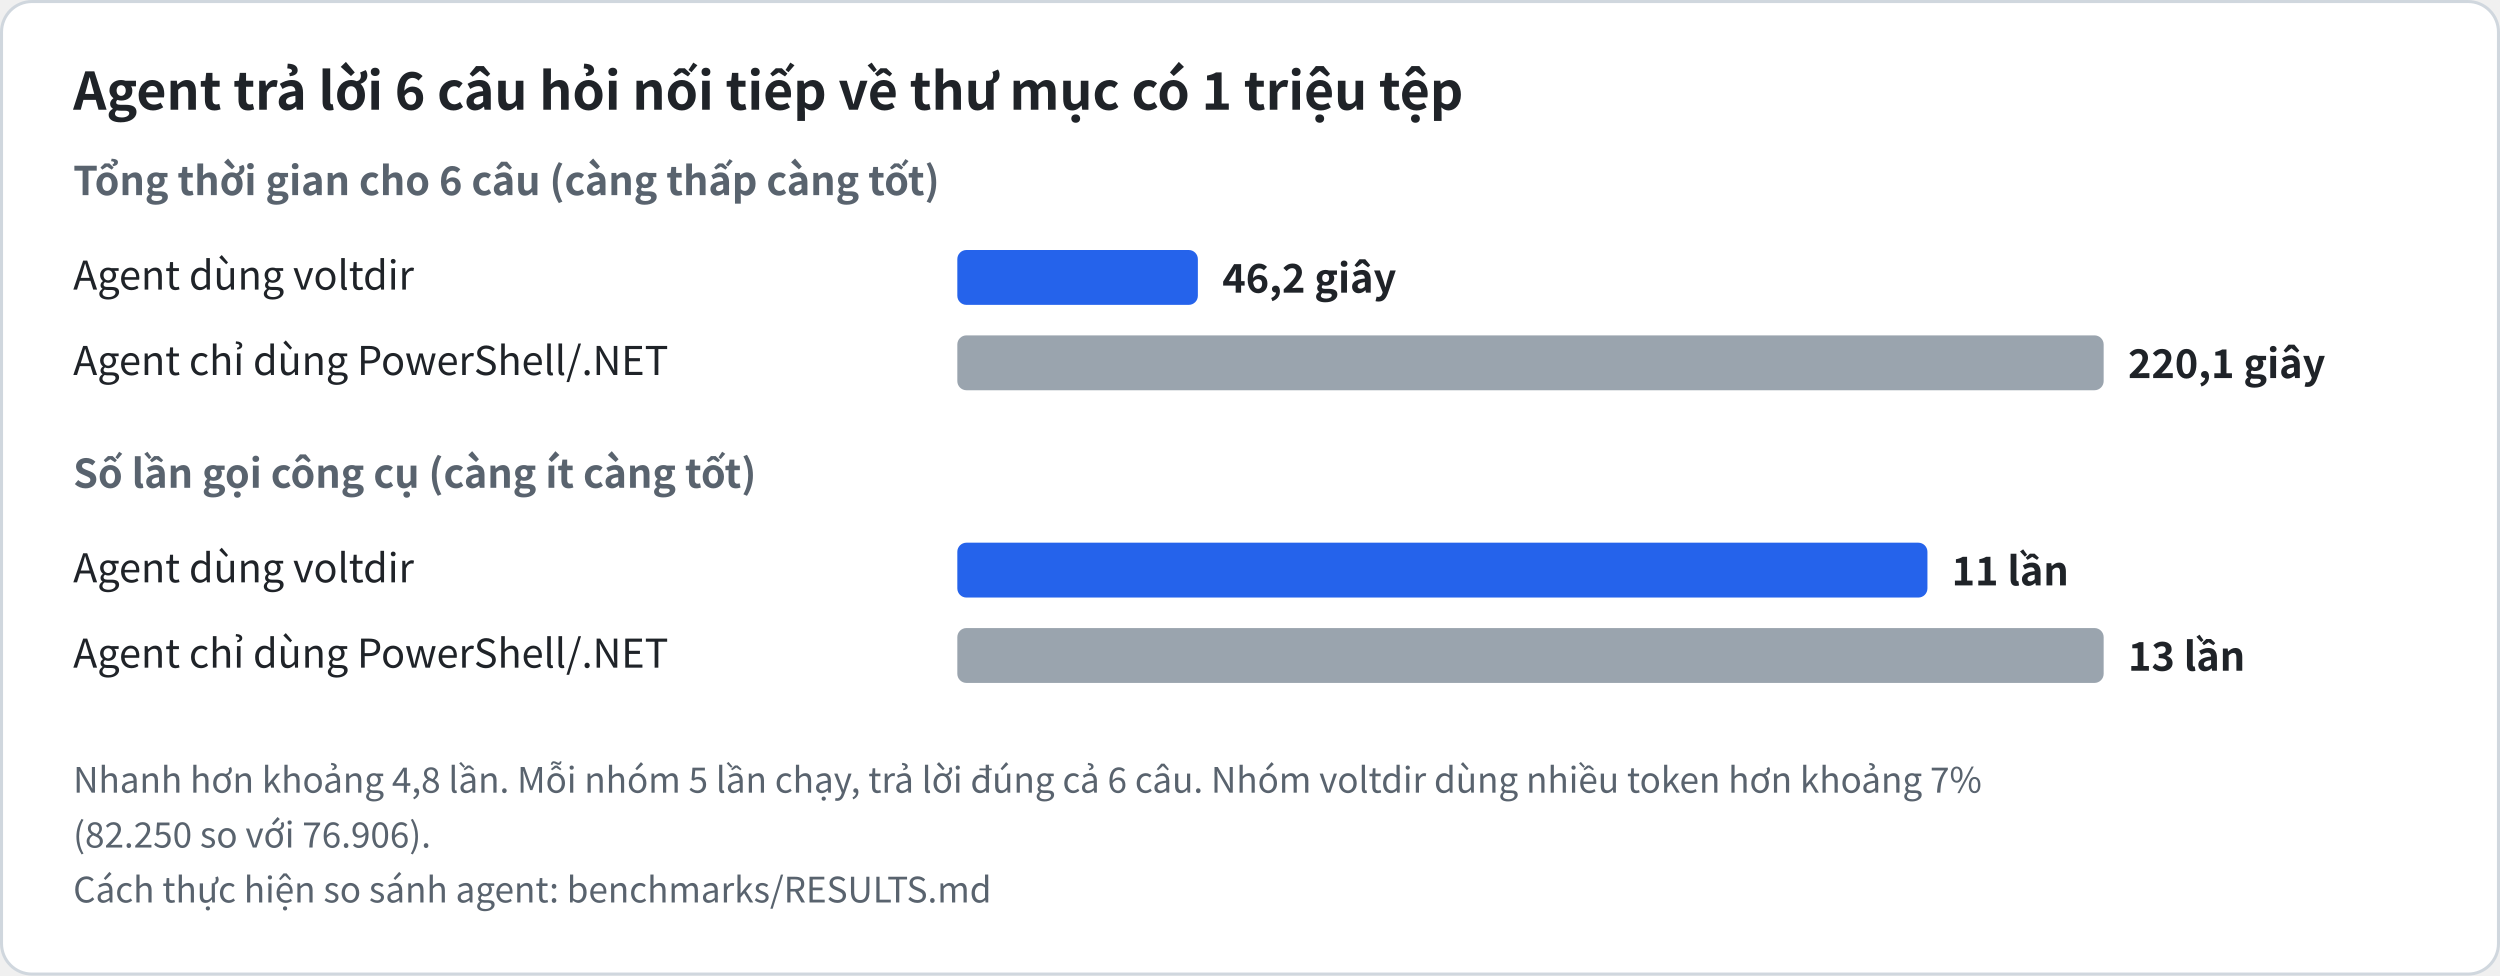
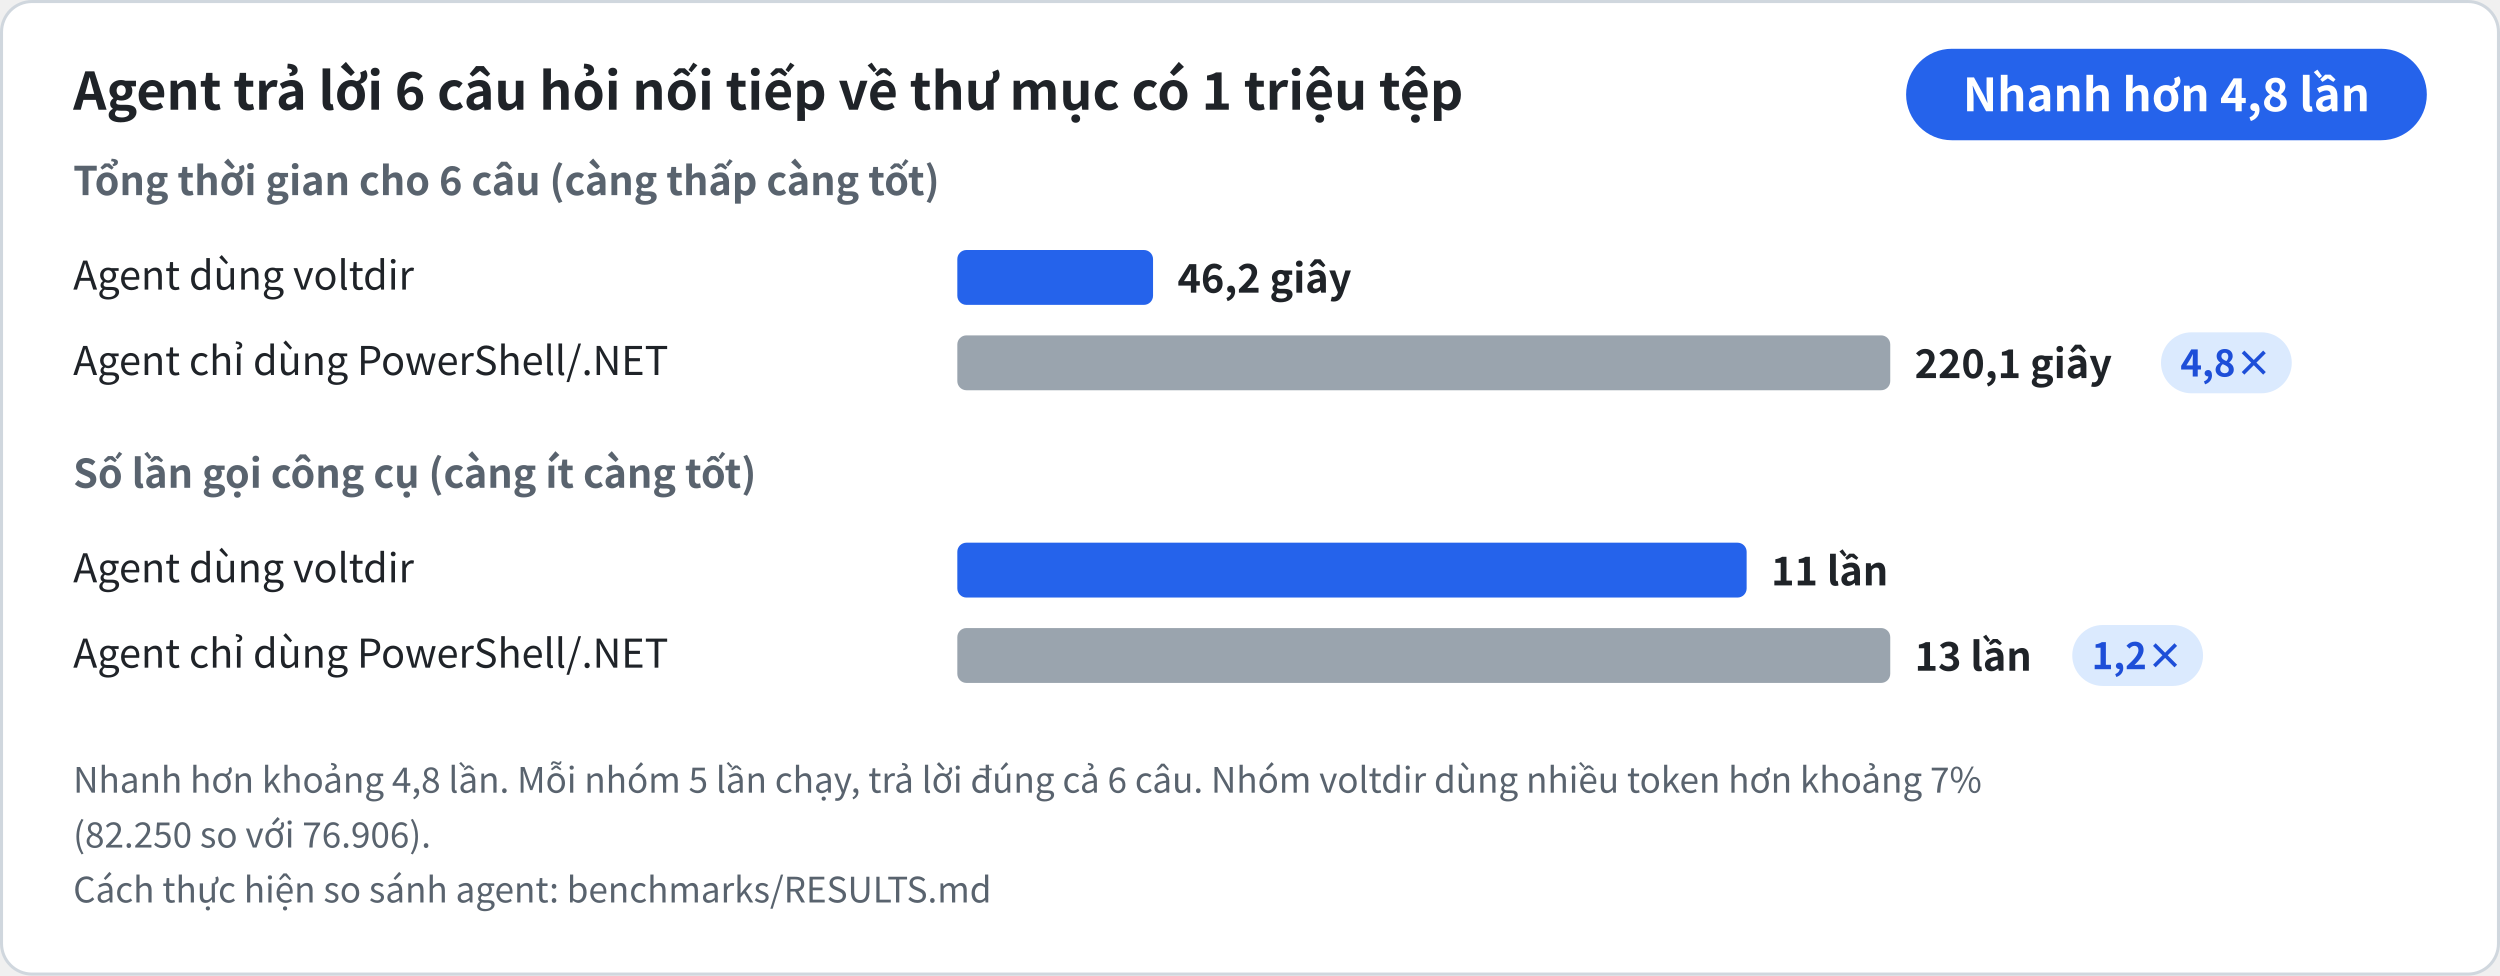
<svg xmlns="http://www.w3.org/2000/svg" width="820" height="320" viewBox="0 0 820 320" role="img" aria-label="Agent trả lời 6 câu hỏi nối tiếp về thư mục có 1 triệu tệp">
  <rect x="0.5" y="0.5" width="819" height="319" rx="10" fill="#ffffff" stroke="#d0d7de" />
+   <rect x="625.2" y="16" width="170.8" height="30" rx="15" fill="#2563eb" />
+   <text x="710.6" y="36.5" text-anchor="middle" font-family="'Segoe UI', 'Microsoft JhengHei', 'Microsoft YaHei', 'Yu Gothic', 'Meiryo', 'Malgun Gothic', 'PingFang TC', 'PingFang SC', 'Hiragino Sans', 'Apple SD Gothic Neo', 'Noto Sans CJK TC', sans-serif" font-size="15" font-weight="800" fill="#ffffff">Nhanh hơn 4,8 lần</text>
  <text x="24" y="36" font-family="'Segoe UI', 'Microsoft JhengHei', 'Microsoft YaHei', 'Yu Gothic', 'Meiryo', 'Malgun Gothic', 'PingFang TC', 'PingFang SC', 'Hiragino Sans', 'Apple SD Gothic Neo', 'Noto Sans CJK TC', sans-serif" font-size="17" fill="#1f2328" font-weight="700">Agent trả lời 6 câu hỏi nối tiếp về thư mục có 1 triệu tệp</text>
  <text x="24" y="64" font-family="'Segoe UI', 'Microsoft JhengHei', 'Microsoft YaHei', 'Yu Gothic', 'Meiryo', 'Malgun Gothic', 'PingFang TC', 'PingFang SC', 'Hiragino Sans', 'Apple SD Gothic Neo', 'Noto Sans CJK TC', sans-serif" font-size="13" fill="#59636e" font-weight="600">Tổng thời gian cho 6 câu (càng thấp càng tốt)</text>
  <text x="24" y="95" font-family="'Segoe UI', 'Microsoft JhengHei', 'Microsoft YaHei', 'Yu Gothic', 'Meiryo', 'Malgun Gothic', 'PingFang TC', 'PingFang SC', 'Hiragino Sans', 'Apple SD Gothic Neo', 'Noto Sans CJK TC', sans-serif" font-size="13" fill="#1f2328" font-weight="normal">Agent dùng voltdir</text>
-   <rect x="314" y="82" width="78.9" height="18" rx="3" fill="#2563eb" />
-   <text x="400.924" y="96" font-family="'Segoe UI', 'Microsoft JhengHei', 'Microsoft YaHei', 'Yu Gothic', 'Meiryo', 'Malgun Gothic', 'PingFang TC', 'PingFang SC', 'Hiragino Sans', 'Apple SD Gothic Neo', 'Noto Sans CJK TC', sans-serif" font-size="13" fill="#1f2328" font-weight="600">46,2 giây</text>
+   <rect x="314" y="82" width="64.2" height="18" rx="3" fill="#2563eb" />
+   <text x="386.231" y="96" font-family="'Segoe UI', 'Microsoft JhengHei', 'Microsoft YaHei', 'Yu Gothic', 'Meiryo', 'Malgun Gothic', 'PingFang TC', 'PingFang SC', 'Hiragino Sans', 'Apple SD Gothic Neo', 'Noto Sans CJK TC', sans-serif" font-size="13" fill="#1f2328" font-weight="600">46,2 giây</text>
  <text x="24" y="123" font-family="'Segoe UI', 'Microsoft JhengHei', 'Microsoft YaHei', 'Yu Gothic', 'Meiryo', 'Malgun Gothic', 'PingFang TC', 'PingFang SC', 'Hiragino Sans', 'Apple SD Gothic Neo', 'Noto Sans CJK TC', sans-serif" font-size="13" fill="#1f2328" font-weight="normal">Agent chỉ dùng PowerShell/.NET</text>
-   <rect x="314" y="110" width="376.0" height="18" rx="3" fill="#9aa4ae" />
-   <text x="698.0" y="124" font-family="'Segoe UI', 'Microsoft JhengHei', 'Microsoft YaHei', 'Yu Gothic', 'Meiryo', 'Malgun Gothic', 'PingFang TC', 'PingFang SC', 'Hiragino Sans', 'Apple SD Gothic Neo', 'Noto Sans CJK TC', sans-serif" font-size="13" fill="#1f2328" font-weight="600">220,1 giây</text>
+   <rect x="314" y="110" width="306.0" height="18" rx="3" fill="#9aa4ae" />
+   <text x="628.0" y="124" font-family="'Segoe UI', 'Microsoft JhengHei', 'Microsoft YaHei', 'Yu Gothic', 'Meiryo', 'Malgun Gothic', 'PingFang TC', 'PingFang SC', 'Hiragino Sans', 'Apple SD Gothic Neo', 'Noto Sans CJK TC', sans-serif" font-size="13" fill="#1f2328" font-weight="600">220,1 giây</text>
+   <rect x="708.8" y="109" width="42.9" height="20" rx="10" fill="#dbeafe" />
+   <text x="730.2" y="123.5" text-anchor="middle" font-family="'Segoe UI', 'Microsoft JhengHei', 'Microsoft YaHei', 'Yu Gothic', 'Meiryo', 'Malgun Gothic', 'PingFang TC', 'PingFang SC', 'Hiragino Sans', 'Apple SD Gothic Neo', 'Noto Sans CJK TC', sans-serif" font-size="12" font-weight="700" fill="#1d4ed8">4,8×</text>
  <text x="24" y="160" font-family="'Segoe UI', 'Microsoft JhengHei', 'Microsoft YaHei', 'Yu Gothic', 'Meiryo', 'Malgun Gothic', 'PingFang TC', 'PingFang SC', 'Hiragino Sans', 'Apple SD Gothic Neo', 'Noto Sans CJK TC', sans-serif" font-size="13" fill="#59636e" font-weight="600">Số lần gọi công cụ (càng ít càng tốt)</text>
  <text x="24" y="191" font-family="'Segoe UI', 'Microsoft JhengHei', 'Microsoft YaHei', 'Yu Gothic', 'Meiryo', 'Malgun Gothic', 'PingFang TC', 'PingFang SC', 'Hiragino Sans', 'Apple SD Gothic Neo', 'Noto Sans CJK TC', sans-serif" font-size="13" fill="#1f2328" font-weight="normal">Agent dùng voltdir</text>
-   <rect x="314" y="178" width="318.2" height="18" rx="3" fill="#2563eb" />
-   <text x="640.154" y="192" font-family="'Segoe UI', 'Microsoft JhengHei', 'Microsoft YaHei', 'Yu Gothic', 'Meiryo', 'Malgun Gothic', 'PingFang TC', 'PingFang SC', 'Hiragino Sans', 'Apple SD Gothic Neo', 'Noto Sans CJK TC', sans-serif" font-size="13" fill="#1f2328" font-weight="600">11 lần</text>
+   <rect x="314" y="178" width="258.9" height="18" rx="3" fill="#2563eb" />
+   <text x="580.923" y="192" font-family="'Segoe UI', 'Microsoft JhengHei', 'Microsoft YaHei', 'Yu Gothic', 'Meiryo', 'Malgun Gothic', 'PingFang TC', 'PingFang SC', 'Hiragino Sans', 'Apple SD Gothic Neo', 'Noto Sans CJK TC', sans-serif" font-size="13" fill="#1f2328" font-weight="600">11 lần</text>
  <text x="24" y="219" font-family="'Segoe UI', 'Microsoft JhengHei', 'Microsoft YaHei', 'Yu Gothic', 'Meiryo', 'Malgun Gothic', 'PingFang TC', 'PingFang SC', 'Hiragino Sans', 'Apple SD Gothic Neo', 'Noto Sans CJK TC', sans-serif" font-size="13" fill="#1f2328" font-weight="normal">Agent chỉ dùng PowerShell/.NET</text>
-   <rect x="314" y="206" width="376.0" height="18" rx="3" fill="#9aa4ae" />
-   <text x="698.0" y="220" font-family="'Segoe UI', 'Microsoft JhengHei', 'Microsoft YaHei', 'Yu Gothic', 'Meiryo', 'Malgun Gothic', 'PingFang TC', 'PingFang SC', 'Hiragino Sans', 'Apple SD Gothic Neo', 'Noto Sans CJK TC', sans-serif" font-size="13" fill="#1f2328" font-weight="600">13 lần</text>
+   <rect x="314" y="206" width="306.0" height="18" rx="3" fill="#9aa4ae" />
+   <text x="628.0" y="220" font-family="'Segoe UI', 'Microsoft JhengHei', 'Microsoft YaHei', 'Yu Gothic', 'Meiryo', 'Malgun Gothic', 'PingFang TC', 'PingFang SC', 'Hiragino Sans', 'Apple SD Gothic Neo', 'Noto Sans CJK TC', sans-serif" font-size="13" fill="#1f2328" font-weight="600">13 lần</text>
+   <rect x="679.7" y="205" width="42.9" height="20" rx="10" fill="#dbeafe" />
+   <text x="701.1" y="219.5" text-anchor="middle" font-family="'Segoe UI', 'Microsoft JhengHei', 'Microsoft YaHei', 'Yu Gothic', 'Meiryo', 'Malgun Gothic', 'PingFang TC', 'PingFang SC', 'Hiragino Sans', 'Apple SD Gothic Neo', 'Noto Sans CJK TC', sans-serif" font-size="12" font-weight="700" fill="#1d4ed8">1,2×</text>
  <text x="24" y="260" font-family="'Segoe UI', 'Microsoft JhengHei', 'Microsoft YaHei', 'Yu Gothic', 'Meiryo', 'Malgun Gothic', 'PingFang TC', 'PingFang SC', 'Hiragino Sans', 'Apple SD Gothic Neo', 'Noto Sans CJK TC', sans-serif" font-size="11.5" fill="#59636e" font-weight="normal">Nhanh hơn khoảng 4,8 lần. Mỗi nhóm 5 lần chạy, trả lời đúng cả 6 câu. Nhóm voltdir dùng nhiều token hơn khoảng 7%</text>
  <text x="24" y="278" font-family="'Segoe UI', 'Microsoft JhengHei', 'Microsoft YaHei', 'Yu Gothic', 'Meiryo', 'Malgun Gothic', 'PingFang TC', 'PingFang SC', 'Hiragino Sans', 'Apple SD Gothic Neo', 'Noto Sans CJK TC', sans-serif" font-size="11.5" fill="#59636e" font-weight="normal">(82.250 so với 76.906).</text>
  <text x="24" y="296" font-family="'Segoe UI', 'Microsoft JhengHei', 'Microsoft YaHei', 'Yu Gothic', 'Meiryo', 'Malgun Gothic', 'PingFang TC', 'PingFang SC', 'Hiragino Sans', 'Apple SD Gothic Neo', 'Noto Sans CJK TC', sans-serif" font-size="11.5" fill="#59636e" font-weight="normal">Cách thực hiện so sánh agent: benchmarks/RESULTS.md</text>
</svg>
